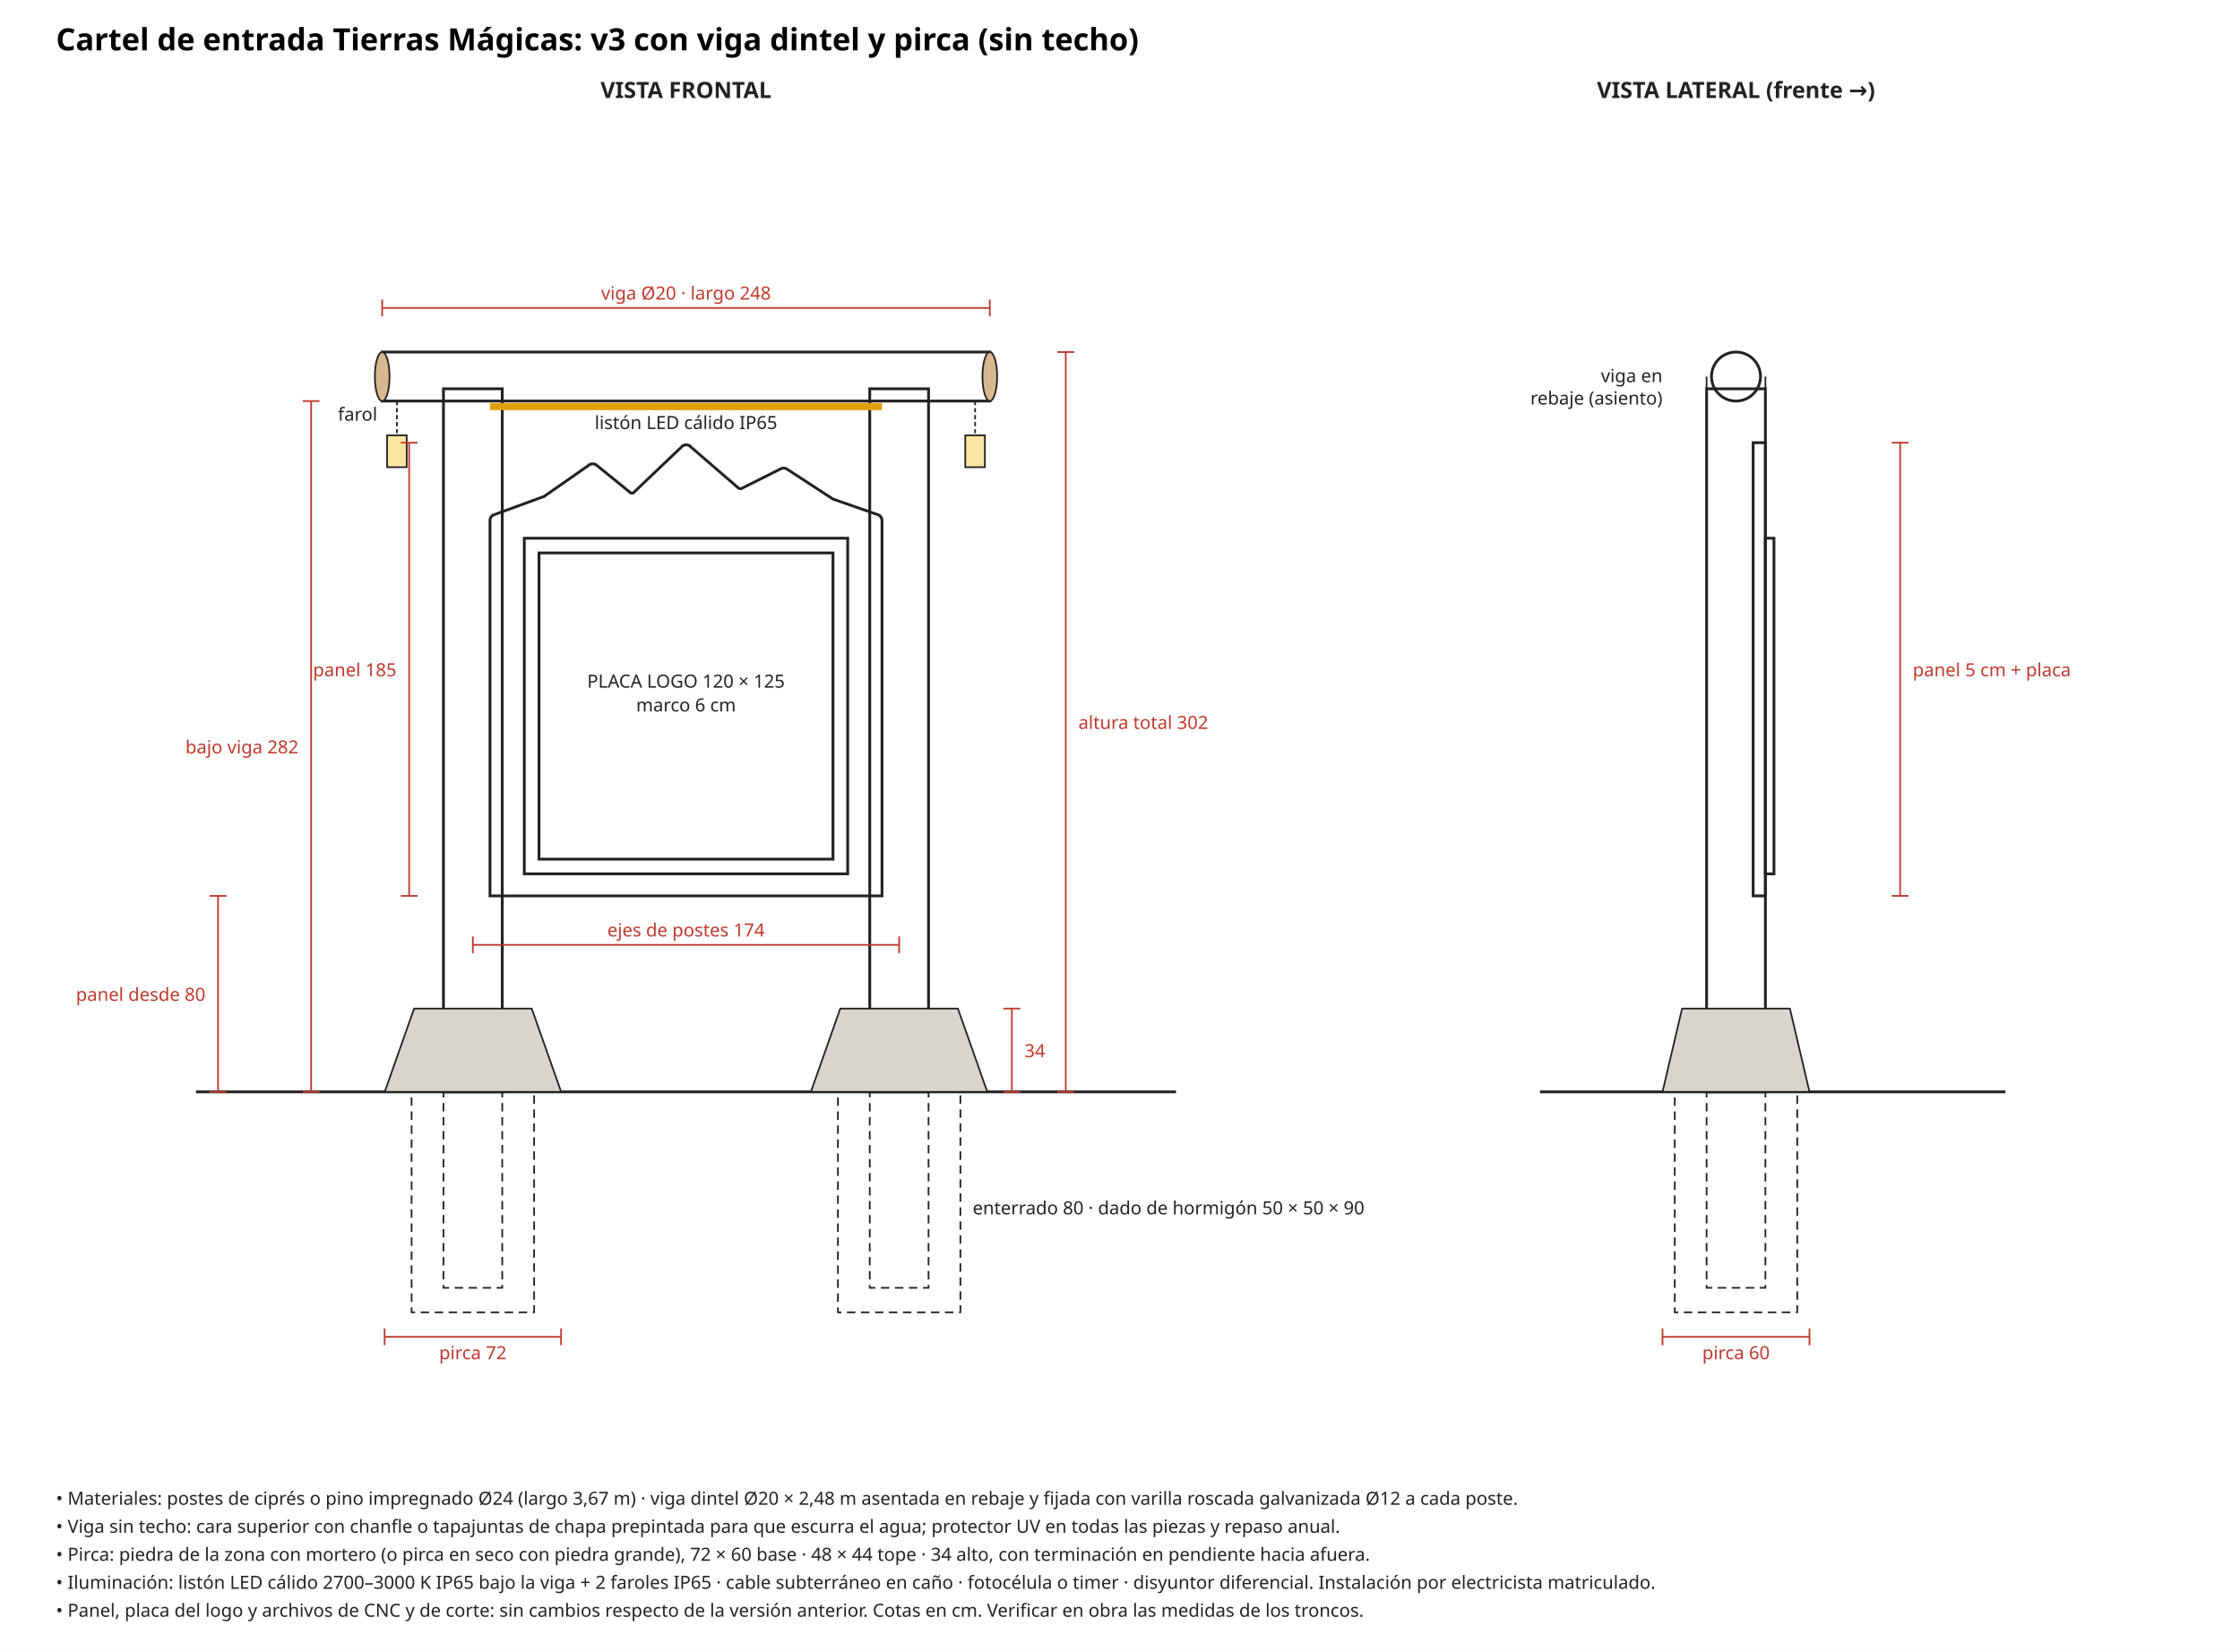
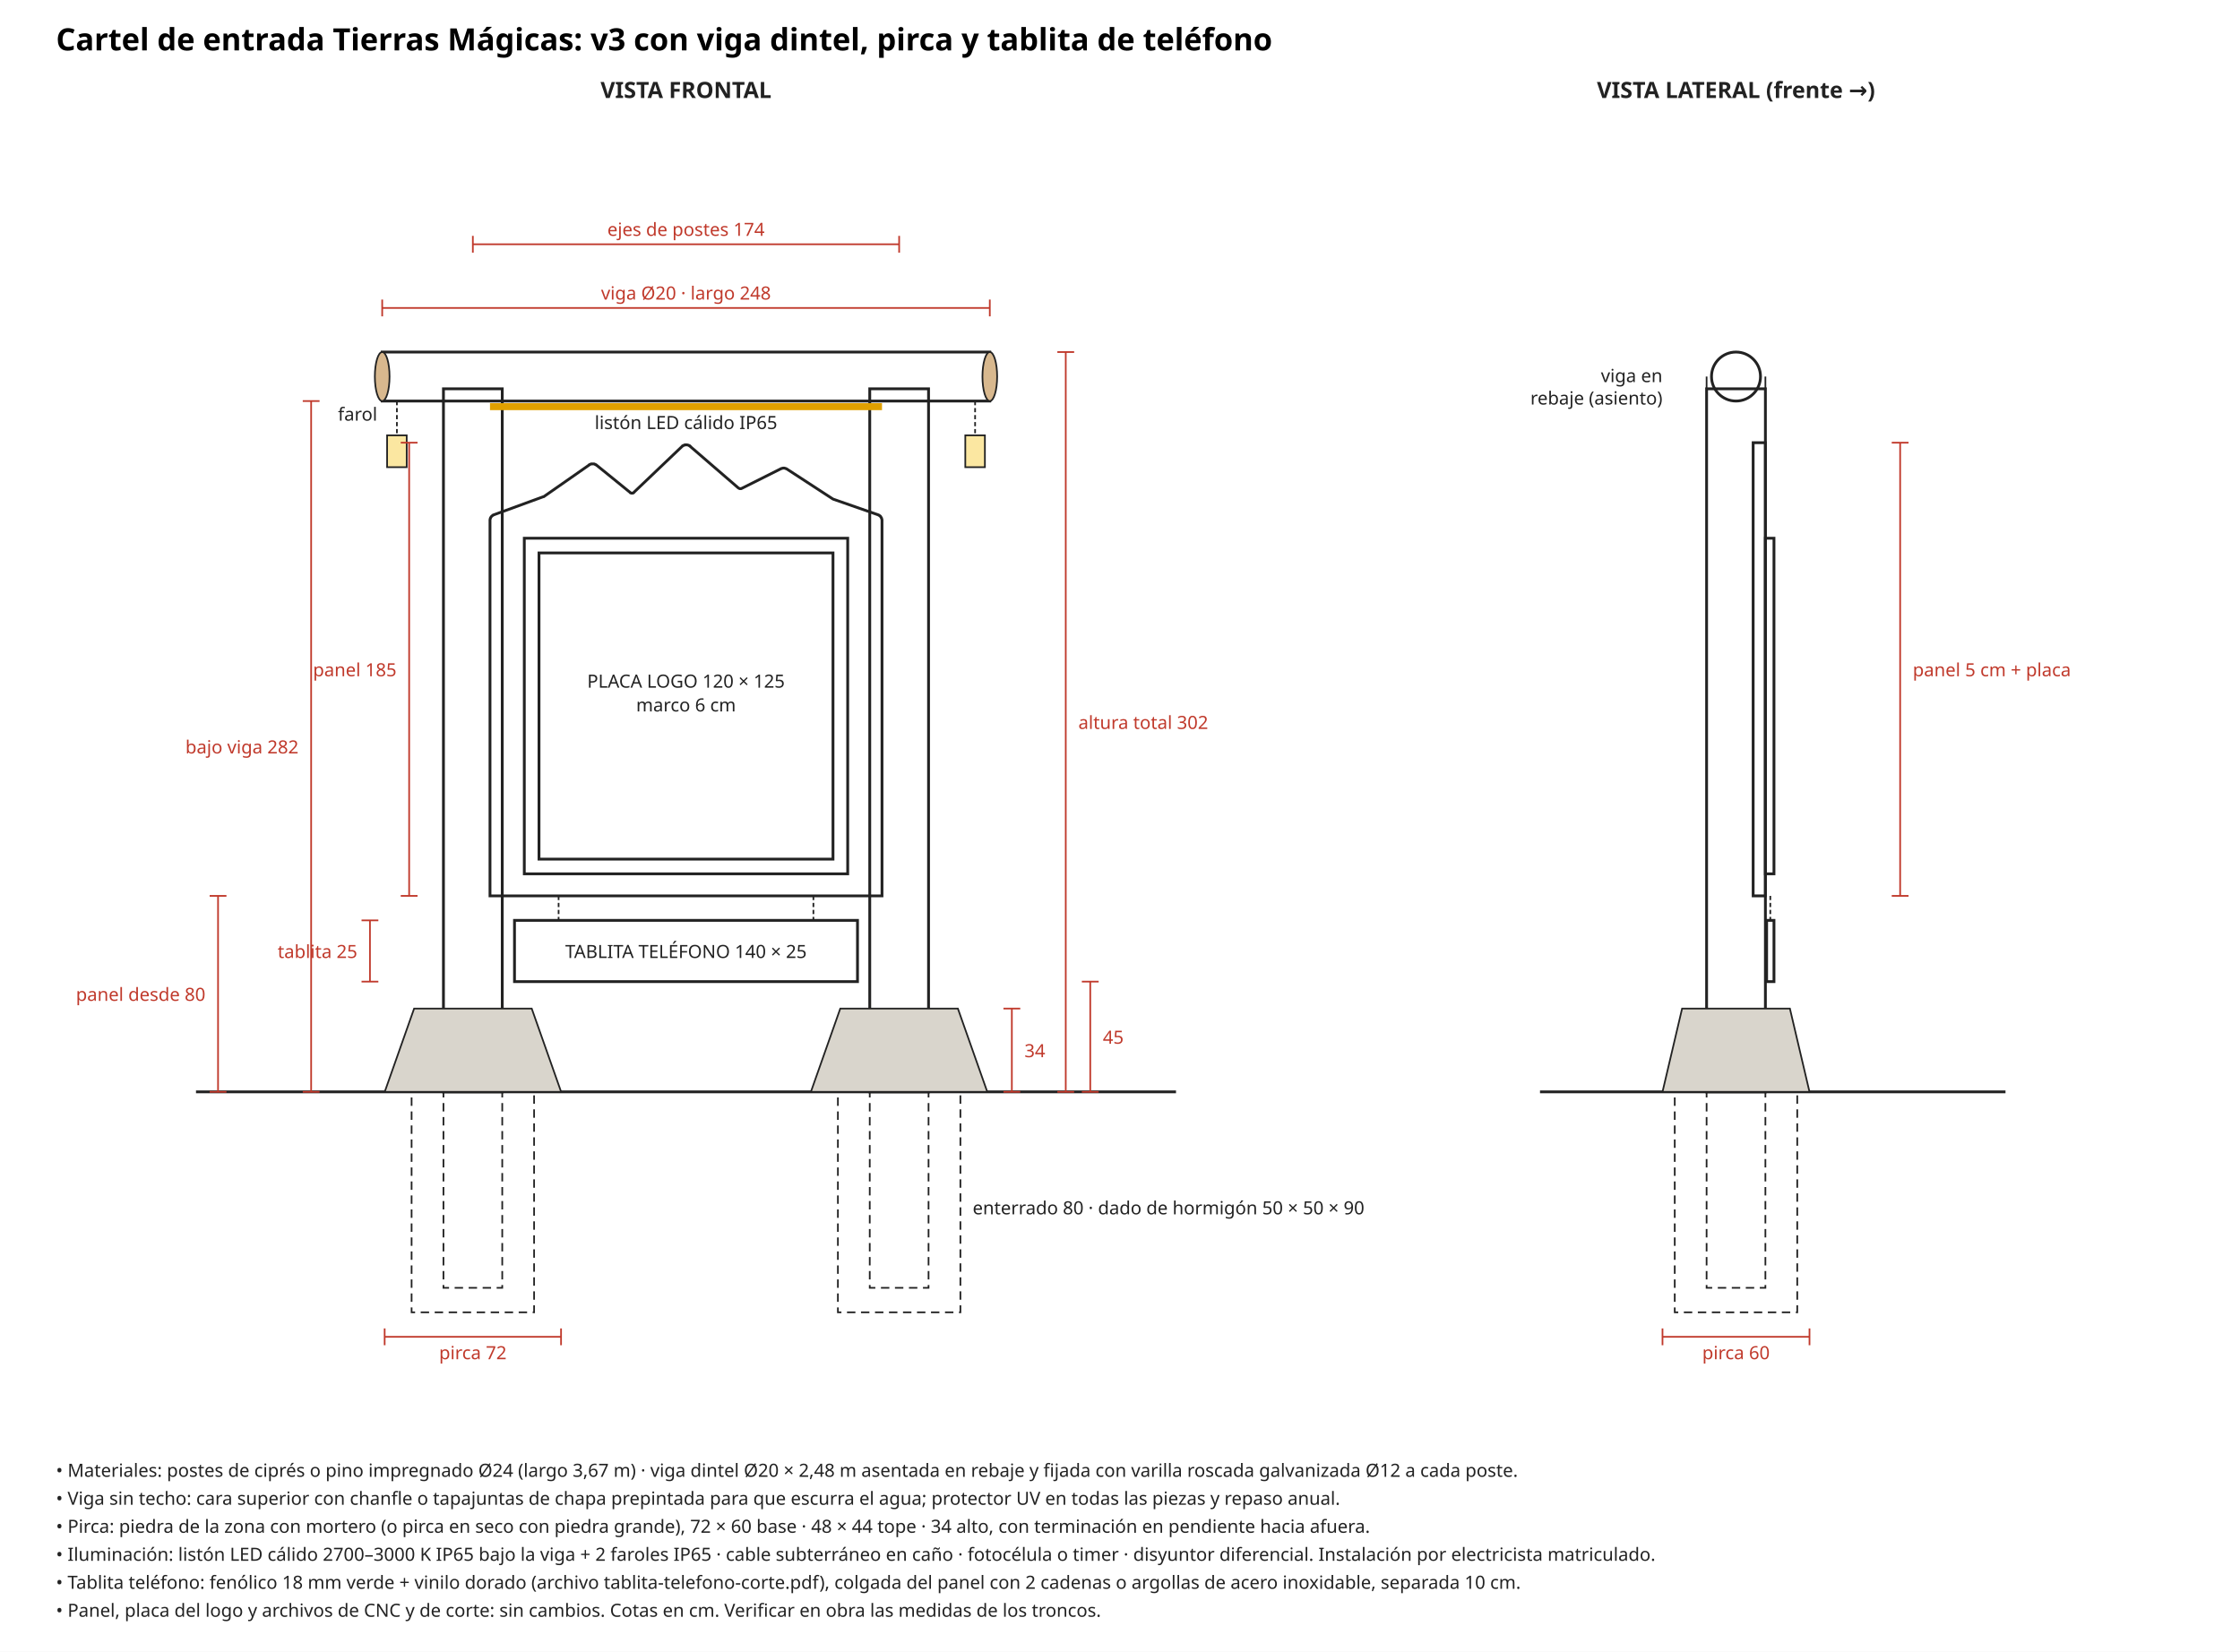
<svg xmlns="http://www.w3.org/2000/svg" width="1600" height="1180" viewBox="0 0 1600 1180">
  <style>.o{stroke:#222;stroke-width:2;fill:none}.f{stroke:#222;stroke-width:1.2}.h{stroke:#222;stroke-width:1.2;fill:none;stroke-dasharray:6 4}
.d{stroke:#C0392B;stroke-width:1.2;fill:none}.t{font:13px sans-serif;fill:#C0392B}.n{font:13px sans-serif;fill:#222}.ti{font:bold 16px sans-serif;fill:#222}</style>
  <rect width="1600" height="1180" fill="#fff" />
-   <text x="40" y="36" style="font:bold 22px sans-serif">Cartel de entrada Tierras Mágicas: v3 con viga dintel y pirca (sin techo)</text>
+   <text x="40" y="36" style="font:bold 22px sans-serif">Cartel de entrada Tierras Mágicas: v3 con viga dintel, pirca y tablita de teléfono</text>
  <text x="490" y="70" text-anchor="middle" class="ti">VISTA FRONTAL</text>
  <line x1="140.0" x2="840.0" y1="780" y2="780" stroke="#222" stroke-width="2" />
  <rect x="316.75" y="277.75" width="42.0" height="502.25" class="o" />
  <rect x="316.75" y="780" width="42.0" height="140.0" class="h" />
  <rect x="294.0" y="780.0" width="87.5" height="157.5" class="h" stroke="#888" />
  <polygon points="274.8,780.0 295.8,720.5 379.8,720.5 400.8,780.0" fill="#D9D5CC" class="f" />
  <rect x="621.25" y="277.75" width="42.0" height="502.25" class="o" />
  <rect x="621.25" y="780" width="42.0" height="140.0" class="h" />
  <rect x="598.5" y="780.0" width="87.5" height="157.5" class="h" stroke="#888" />
  <polygon points="579.2,780.0 600.2,720.5 684.2,720.5 705.2,780.0" fill="#D9D5CC" class="f" />
  <polygon points="350.0,403.8 350.0,371.8 350.0,371.8 350.0,371.4 350.0,371.3 350.1,371.0 350.1,370.9 350.2,370.6 350.2,370.4 350.3,370.1 350.4,370.0 350.5,369.7 350.6,369.6 350.8,369.3 350.8,369.3 351.0,369.0 351.1,368.9 351.3,368.7 351.4,368.6 351.7,368.4 351.8,368.3 352.0,368.1 352.1,368.1 352.4,367.9 352.5,367.9 352.9,367.7 352.9,367.7 388.2,354.8 388.4,354.8 388.6,354.7 388.7,354.6 420.8,332.2 420.8,332.1 421.1,331.9 421.2,331.9 421.5,331.7 421.6,331.7 421.9,331.6 422.0,331.6 422.3,331.5 422.4,331.4 422.8,331.4 422.9,331.4 423.2,331.4 423.3,331.4 423.6,331.4 423.7,331.4 424.1,331.4 424.2,331.4 424.5,331.5 424.6,331.5 424.9,331.7 425.0,331.7 425.3,331.8 425.4,331.9 425.7,332.0 425.8,332.1 426.0,332.3 426.1,332.3 450.1,351.8 450.2,352.0 450.4,352.1 450.6,352.1 450.8,352.2 451.0,352.3 451.2,352.3 451.4,352.3 451.6,352.3 451.8,352.3 452.0,352.2 452.2,352.2 452.3,352.1 452.5,352.0 452.7,351.9 452.8,351.7 487.1,319.0 487.1,319.0 487.4,318.7 487.5,318.7 487.8,318.5 487.8,318.4 488.1,318.3 488.2,318.2 488.5,318.1 488.6,318.1 488.9,318.0 489.0,317.9 489.3,317.9 489.4,317.8 489.8,317.8 489.9,317.8 490.2,317.8 490.3,317.8 490.6,317.8 490.7,317.8 491.1,317.9 491.2,317.9 491.5,318.0 491.6,318.0 491.9,318.1 492.0,318.2 492.3,318.3 492.3,318.4 492.6,318.6 492.7,318.6 493.0,318.8 493.0,318.9 527.4,348.6 527.6,348.7 527.8,348.8 528.0,348.9 528.2,349.0 528.3,349.0 528.6,349.1 528.8,349.1 529.0,349.1 529.2,349.1 529.4,349.0 529.6,349.0 529.8,348.9 557.7,334.9 557.8,334.9 558.1,334.7 558.2,334.7 558.5,334.6 558.6,334.6 558.9,334.5 559.0,334.5 559.3,334.4 559.4,334.4 559.7,334.4 559.8,334.4 560.1,334.4 560.2,334.4 560.5,334.5 560.6,334.5 560.9,334.6 561.0,334.6 561.3,334.7 561.4,334.8 561.7,334.9 561.8,334.9 562.1,335.1 562.1,335.1 594.8,356.4 595.0,356.5 595.2,356.6 627.0,367.7 627.1,367.7 627.4,367.9 627.5,367.9 627.8,368.0 627.9,368.1 628.1,368.3 628.2,368.3 628.5,368.5 628.5,368.6 628.8,368.8 628.8,368.9 629.0,369.1 629.1,369.2 629.3,369.5 629.3,369.5 629.5,369.8 629.5,369.9 629.7,370.2 629.7,370.3 629.8,370.6 629.8,370.7 629.9,371.0 629.9,371.1 630.0,371.4 630.0,371.5 630.0,371.8 630.0,371.9 630.0,403.8 630.0,635.6 630.0,640.0 625.6,640.0 354.4,640.0 350.0,640.0 350.0,635.6 350.0,403.8" class="o" fill="#F2E6D6" />
  <rect x="374.5" y="384.5" width="231.0" height="239.75" class="o" fill="#E6D3BB" />
  <rect x="385.0" y="395.0" width="210.0" height="218.75" class="o" fill="#DDE5DE" />
  <text x="490.0" y="491.25" text-anchor="middle" class="n">PLACA LOGO 120 × 125</text>
  <text x="490.0" y="508.25" text-anchor="middle" class="n">marco 6 cm</text>
+   <line x1="399.0" y1="640.0" x2="399.0" y2="657.5" class="f" stroke-dasharray="3 2" />
+   <line x1="581.0" y1="640.0" x2="581.0" y2="657.5" class="f" stroke-dasharray="3 2" />
+   <rect x="367.5" y="657.5" width="245.0" height="43.75" class="o" fill="#DDE5DE" />
+   <text x="490.0" y="684.375" text-anchor="middle" class="n">TABLITA TELÉFONO 140 × 25</text>
  <rect x="273.0" y="251.5" width="434.0" height="35.0" class="o" fill="#EAD7C0" />
  <ellipse cx="273.0" cy="269.0" rx="5.25" ry="17.5" class="f" fill="#D8B88E" />
  <ellipse cx="707.0" cy="269.0" rx="5.25" ry="17.5" class="f" fill="#D8B88E" />
  <line x1="350.0" x2="630.0" y1="290.5" y2="290.5" stroke="#E0A000" stroke-width="5" />
  <text x="490.0" y="306.5" text-anchor="middle" class="n">listón LED cálido IP65</text>
  <line x1="283.5" y1="286.5" x2="283.5" y2="311.0" class="f" stroke-dasharray="3 2" />
  <rect x="276.5" y="311.0" width="14.0" height="22.75" class="f" fill="#FBE7A1" />
  <line x1="696.5" y1="286.5" x2="696.5" y2="311.0" class="f" stroke-dasharray="3 2" />
  <rect x="689.5" y="311.0" width="14.0" height="22.75" class="f" fill="#FBE7A1" />
  <text x="269.5" y="300.5" text-anchor="end" class="n">farol</text>
  <line x1="273.0" x2="707.0" y1="220.0" y2="220.0" class="d" />
  <line x1="273.0" x2="273.0" y1="214.0" y2="226.0" class="d" />
  <line x1="707.0" x2="707.0" y1="214.0" y2="226.0" class="d" />
  <text x="490.0" y="214.0" text-anchor="middle" class="t">viga Ø20 · largo 248</text>
-   <line x1="337.75" x2="642.25" y1="675.0" y2="675.0" class="d" />
-   <line x1="337.75" x2="337.75" y1="669.0" y2="681.0" class="d" />
-   <line x1="642.25" x2="642.25" y1="669.0" y2="681.0" class="d" />
-   <text x="490.0" y="669.0" text-anchor="middle" class="t">ejes de postes 174</text>
+   <line x1="337.75" x2="642.25" y1="174.5" y2="174.5" class="d" />
+   <line x1="337.75" x2="337.75" y1="168.5" y2="180.5" class="d" />
+   <line x1="642.25" x2="642.25" y1="168.5" y2="180.5" class="d" />
+   <text x="490.0" y="168.5" text-anchor="middle" class="t">ejes de postes 174</text>
+   <line x1="778.75" x2="778.75" y1="780.0" y2="701.25" class="d" />
+   <line x1="772.75" x2="784.75" y1="780.0" y2="780.0" class="d" />
+   <line x1="772.75" x2="784.75" y1="701.25" y2="701.25" class="d" />
+   <text x="787.75" y="745.625" text-anchor="start" class="t">45</text>
+   <line x1="264.25" x2="264.25" y1="701.25" y2="657.5" class="d" />
+   <line x1="258.25" x2="270.25" y1="701.25" y2="701.25" class="d" />
+   <line x1="258.25" x2="270.25" y1="657.5" y2="657.5" class="d" />
+   <text x="255.25" y="684.375" text-anchor="end" class="t">tablita 25</text>
  <line x1="274.75" x2="400.75" y1="955.0" y2="955.0" class="d" />
  <line x1="274.75" x2="274.75" y1="949.0" y2="961.0" class="d" />
  <line x1="400.75" x2="400.75" y1="949.0" y2="961.0" class="d" />
  <text x="337.75" y="971.0" text-anchor="middle" class="t">pirca 72</text>
  <line x1="761.25" x2="761.25" y1="780.0" y2="251.5" class="d" />
  <line x1="755.25" x2="767.25" y1="780.0" y2="780.0" class="d" />
  <line x1="755.25" x2="767.25" y1="251.5" y2="251.5" class="d" />
  <text x="770.25" y="520.75" text-anchor="start" class="t">altura total 302</text>
  <line x1="222.25" x2="222.25" y1="780.0" y2="286.5" class="d" />
  <line x1="216.25" x2="228.25" y1="780.0" y2="780.0" class="d" />
  <line x1="216.25" x2="228.25" y1="286.5" y2="286.5" class="d" />
  <text x="213.25" y="538.25" text-anchor="end" class="t">bajo viga 282</text>
  <line x1="155.75" x2="155.75" y1="780.0" y2="640.0" class="d" />
  <line x1="149.75" x2="161.75" y1="780.0" y2="780.0" class="d" />
  <line x1="149.75" x2="161.75" y1="640.0" y2="640.0" class="d" />
  <text x="146.75" y="715.0" text-anchor="end" class="t">panel desde 80</text>
  <line x1="292.25" x2="292.25" y1="640.0" y2="316.25" class="d" />
  <line x1="286.25" x2="298.25" y1="640.0" y2="640.0" class="d" />
  <line x1="286.25" x2="298.25" y1="316.25" y2="316.25" class="d" />
  <text x="283.25" y="483.125" text-anchor="end" class="t">panel 185</text>
  <line x1="722.75" x2="722.75" y1="780.0" y2="720.5" class="d" />
  <line x1="716.75" x2="728.75" y1="780.0" y2="780.0" class="d" />
  <line x1="716.75" x2="728.75" y1="720.5" y2="720.5" class="d" />
  <text x="731.75" y="755.25" text-anchor="start" class="t">34</text>
  <text x="694.75" y="867.5" class="n">enterrado 80 · dado de hormigón 50 × 50 × 90</text>
  <text x="1240" y="70" text-anchor="middle" class="ti">VISTA LATERAL (frente →)</text>
  <line x1="1100.0" x2="1432.5" y1="780" y2="780" stroke="#222" stroke-width="2" />
  <rect x="1219.0" y="277.75" width="42.0" height="502.25" class="o" />
  <rect x="1219.0" y="780" width="42.0" height="140.0" class="h" />
  <rect x="1196.25" y="780.0" width="87.5" height="157.5" class="h" stroke="#888" />
  <polygon points="1187.5,780.0 1201.5,720.5 1278.5,720.5 1292.5,780.0" fill="#D9D5CC" class="f" />
  <circle cx="1240.0" cy="269.0" r="17.5" class="o" fill="#EAD7C0" />
  <path d="M1219.0 277.75 L1219.0 269.0 M1261.0 277.75 L1261.0 269.0" class="f" />
  <rect x="1252.25" y="316.25" width="8.75" height="323.75" class="o" fill="#F2E6D6" />
+   <line x1="1264.5" y1="640.0" x2="1264.5" y2="657.5" class="f" stroke-dasharray="3 2" />
+   <rect x="1261.875" y="657.5" width="5.25" height="43.75" class="o" fill="#DDE5DE" />
  <rect x="1261.0" y="384.5" width="6.125" height="239.75" class="o" fill="#E6D3BB" />
  <line x1="1187.5" x2="1292.5" y1="955.0" y2="955.0" class="d" />
  <line x1="1187.5" x2="1187.5" y1="949.0" y2="961.0" class="d" />
  <line x1="1292.5" x2="1292.5" y1="949.0" y2="961.0" class="d" />
  <text x="1240.0" y="971.0" text-anchor="middle" class="t">pirca 60</text>
  <line x1="1357.25" x2="1357.25" y1="640.0" y2="316.25" class="d" />
  <line x1="1351.25" x2="1363.25" y1="640.0" y2="640.0" class="d" />
  <line x1="1351.25" x2="1363.25" y1="316.25" y2="316.25" class="d" />
  <text x="1366.25" y="483.125" text-anchor="start" class="t">panel 5 cm + placa</text>
  <text x="1187.5" y="273.0" text-anchor="end" class="n">viga en</text>
  <text x="1187.5" y="289.0" text-anchor="end" class="n">rebaje (asiento)</text>
-   <text x="40" y="1075" class="n">• Materiales: postes de ciprés o pino impregnado Ø24 (largo 3,67 m) · viga dintel Ø20 × 2,48 m asentada en rebaje y fijada con varilla roscada galvanizada Ø12 a cada poste.</text>
-   <text x="40" y="1095" class="n">• Viga sin techo: cara superior con chanfle o tapajuntas de chapa prepintada para que escurra el agua; protector UV en todas las piezas y repaso anual.</text>
-   <text x="40" y="1115" class="n">• Pirca: piedra de la zona con mortero (o pirca en seco con piedra grande), 72 × 60 base · 48 × 44 tope · 34 alto, con terminación en pendiente hacia afuera.</text>
-   <text x="40" y="1135" class="n">• Iluminación: listón LED cálido 2700–3000 K IP65 bajo la viga + 2 faroles IP65 · cable subterráneo en caño · fotocélula o timer · disyuntor diferencial. Instalación por electricista matriculado.</text>
-   <text x="40" y="1155" class="n">• Panel, placa del logo y archivos de CNC y de corte: sin cambios respecto de la versión anterior. Cotas en cm. Verificar en obra las medidas de los troncos.</text>
+   <text x="40" y="1055" class="n">• Materiales: postes de ciprés o pino impregnado Ø24 (largo 3,67 m) · viga dintel Ø20 × 2,48 m asentada en rebaje y fijada con varilla roscada galvanizada Ø12 a cada poste.</text>
+   <text x="40" y="1075" class="n">• Viga sin techo: cara superior con chanfle o tapajuntas de chapa prepintada para que escurra el agua; protector UV en todas las piezas y repaso anual.</text>
+   <text x="40" y="1095" class="n">• Pirca: piedra de la zona con mortero (o pirca en seco con piedra grande), 72 × 60 base · 48 × 44 tope · 34 alto, con terminación en pendiente hacia afuera.</text>
+   <text x="40" y="1115" class="n">• Iluminación: listón LED cálido 2700–3000 K IP65 bajo la viga + 2 faroles IP65 · cable subterráneo en caño · fotocélula o timer · disyuntor diferencial. Instalación por electricista matriculado.</text>
+   <text x="40" y="1135" class="n">• Tablita teléfono: fenólico 18 mm verde + vinilo dorado (archivo tablita-telefono-corte.pdf), colgada del panel con 2 cadenas o argollas de acero inoxidable, separada 10 cm.</text>
+   <text x="40" y="1155" class="n">• Panel, placa del logo y archivos de CNC y de corte: sin cambios. Cotas en cm. Verificar en obra las medidas de los troncos.</text>
</svg>
